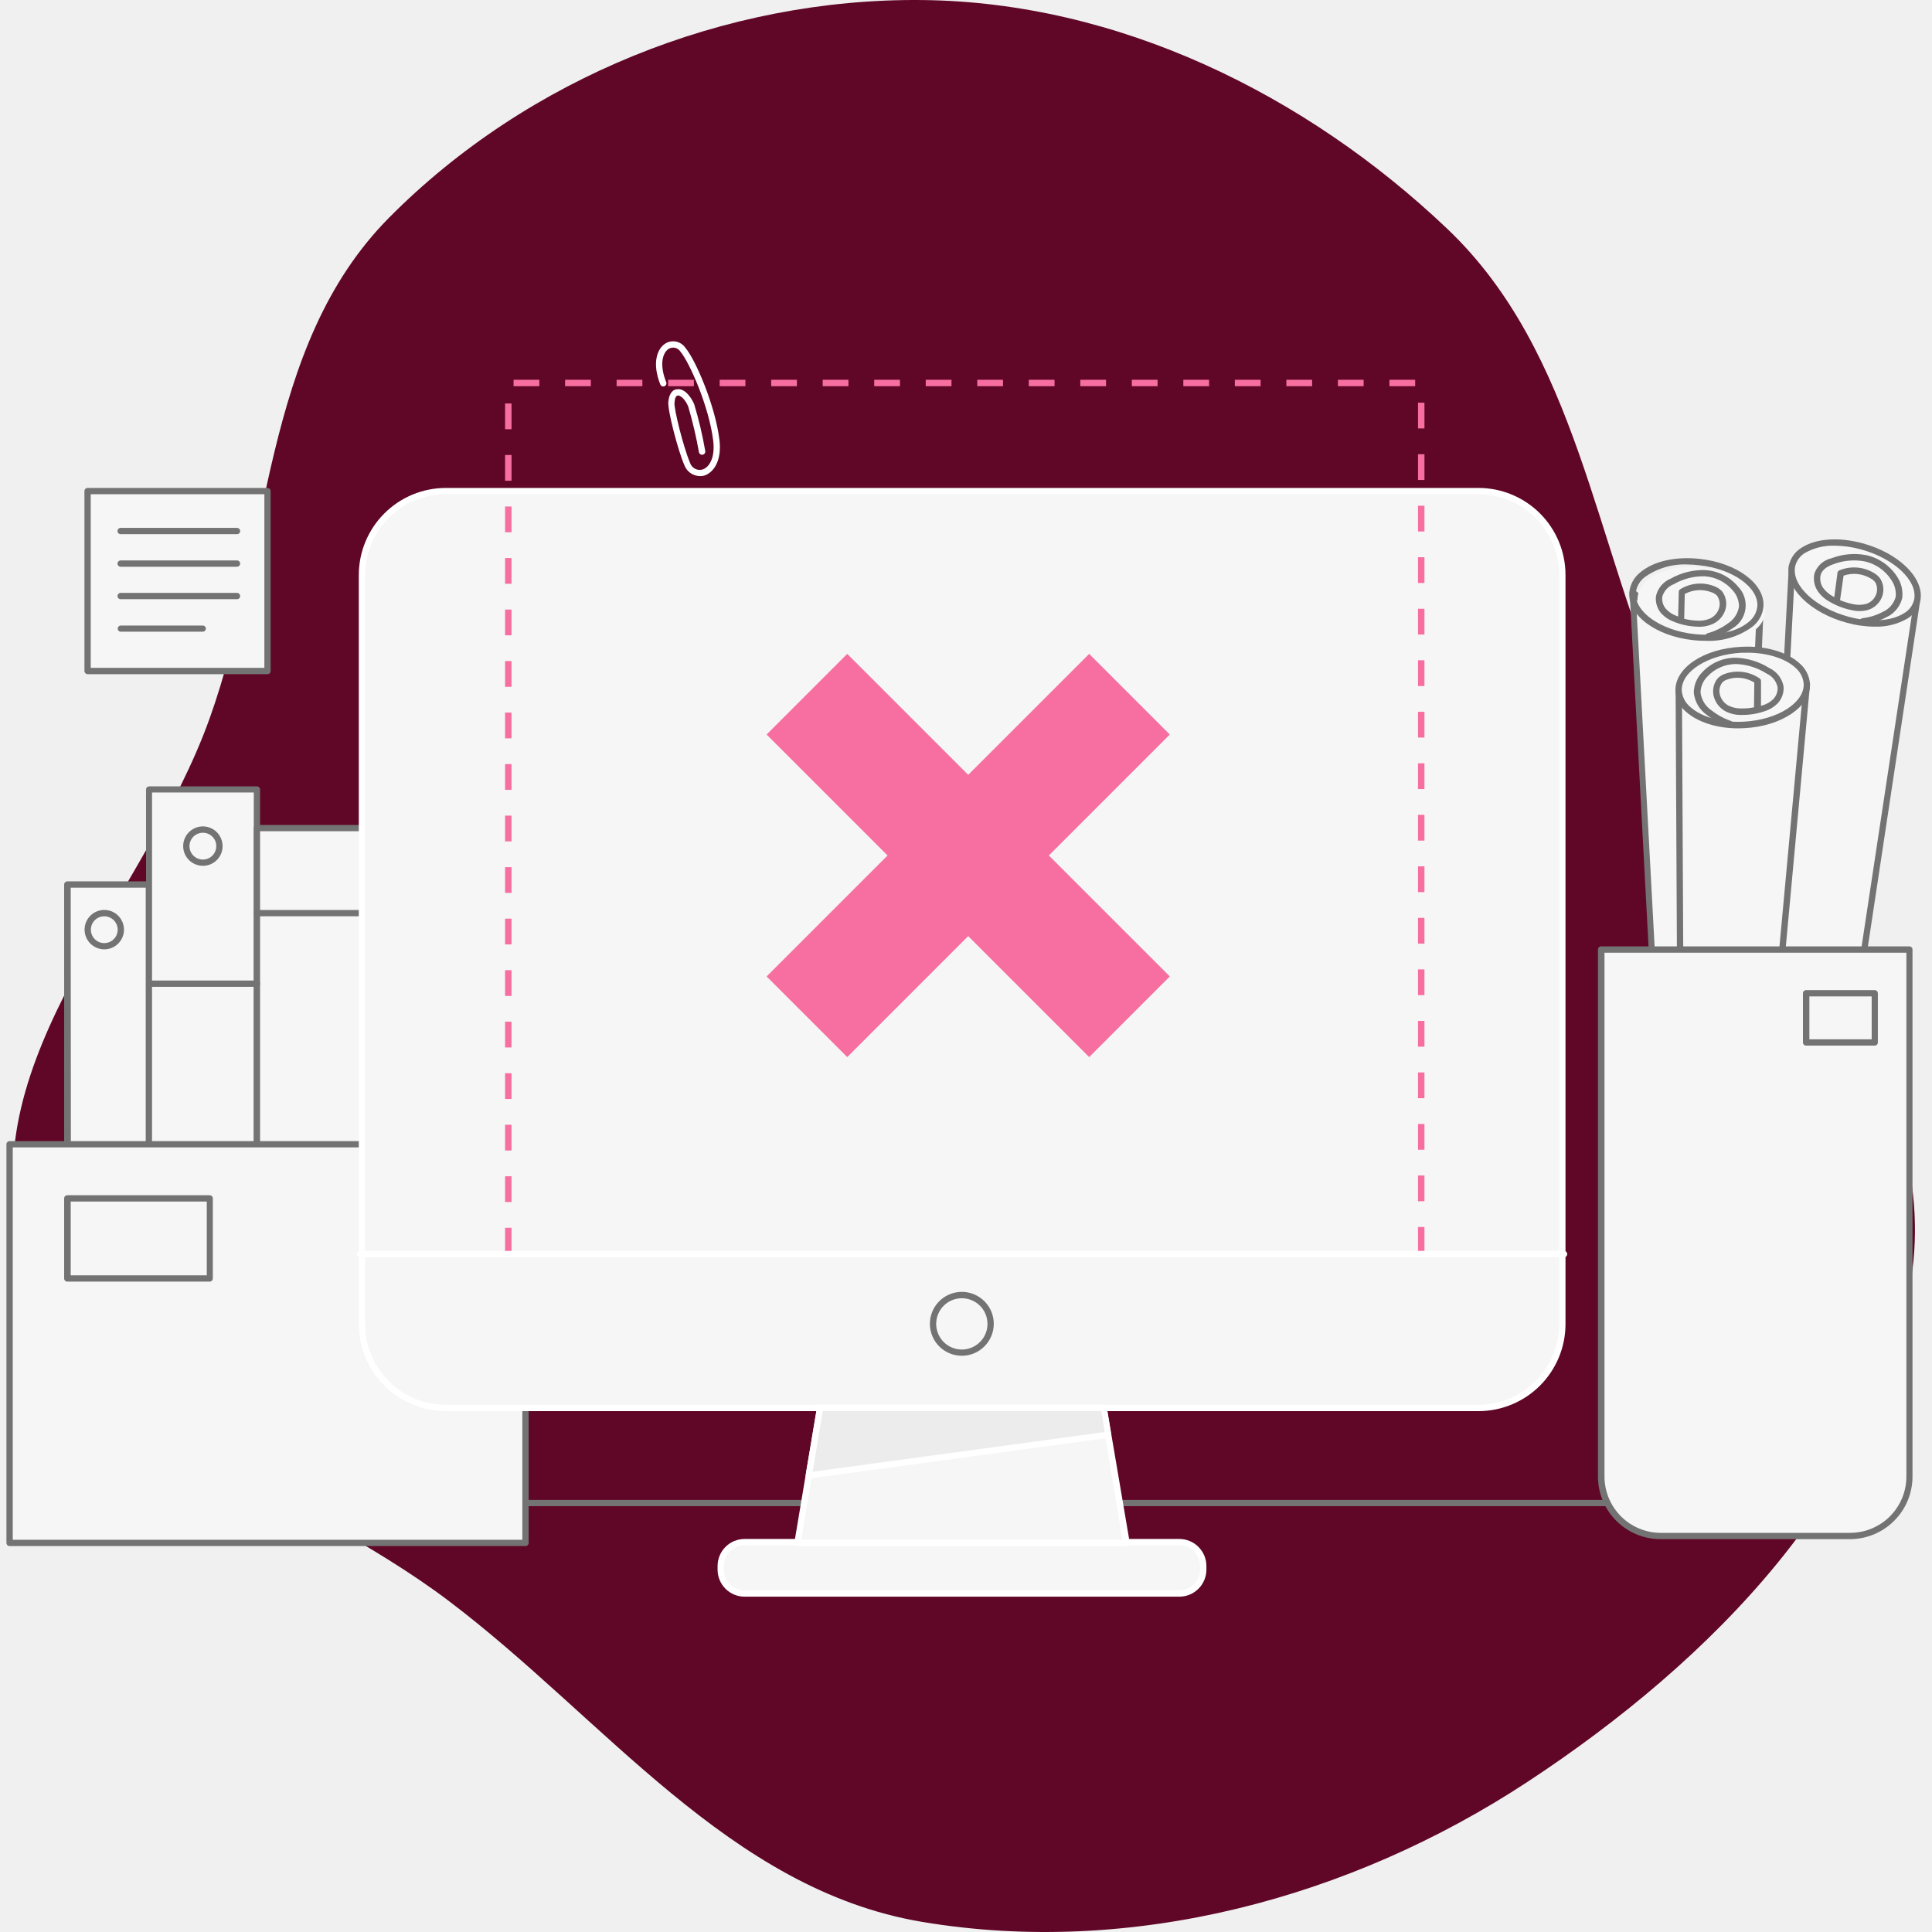
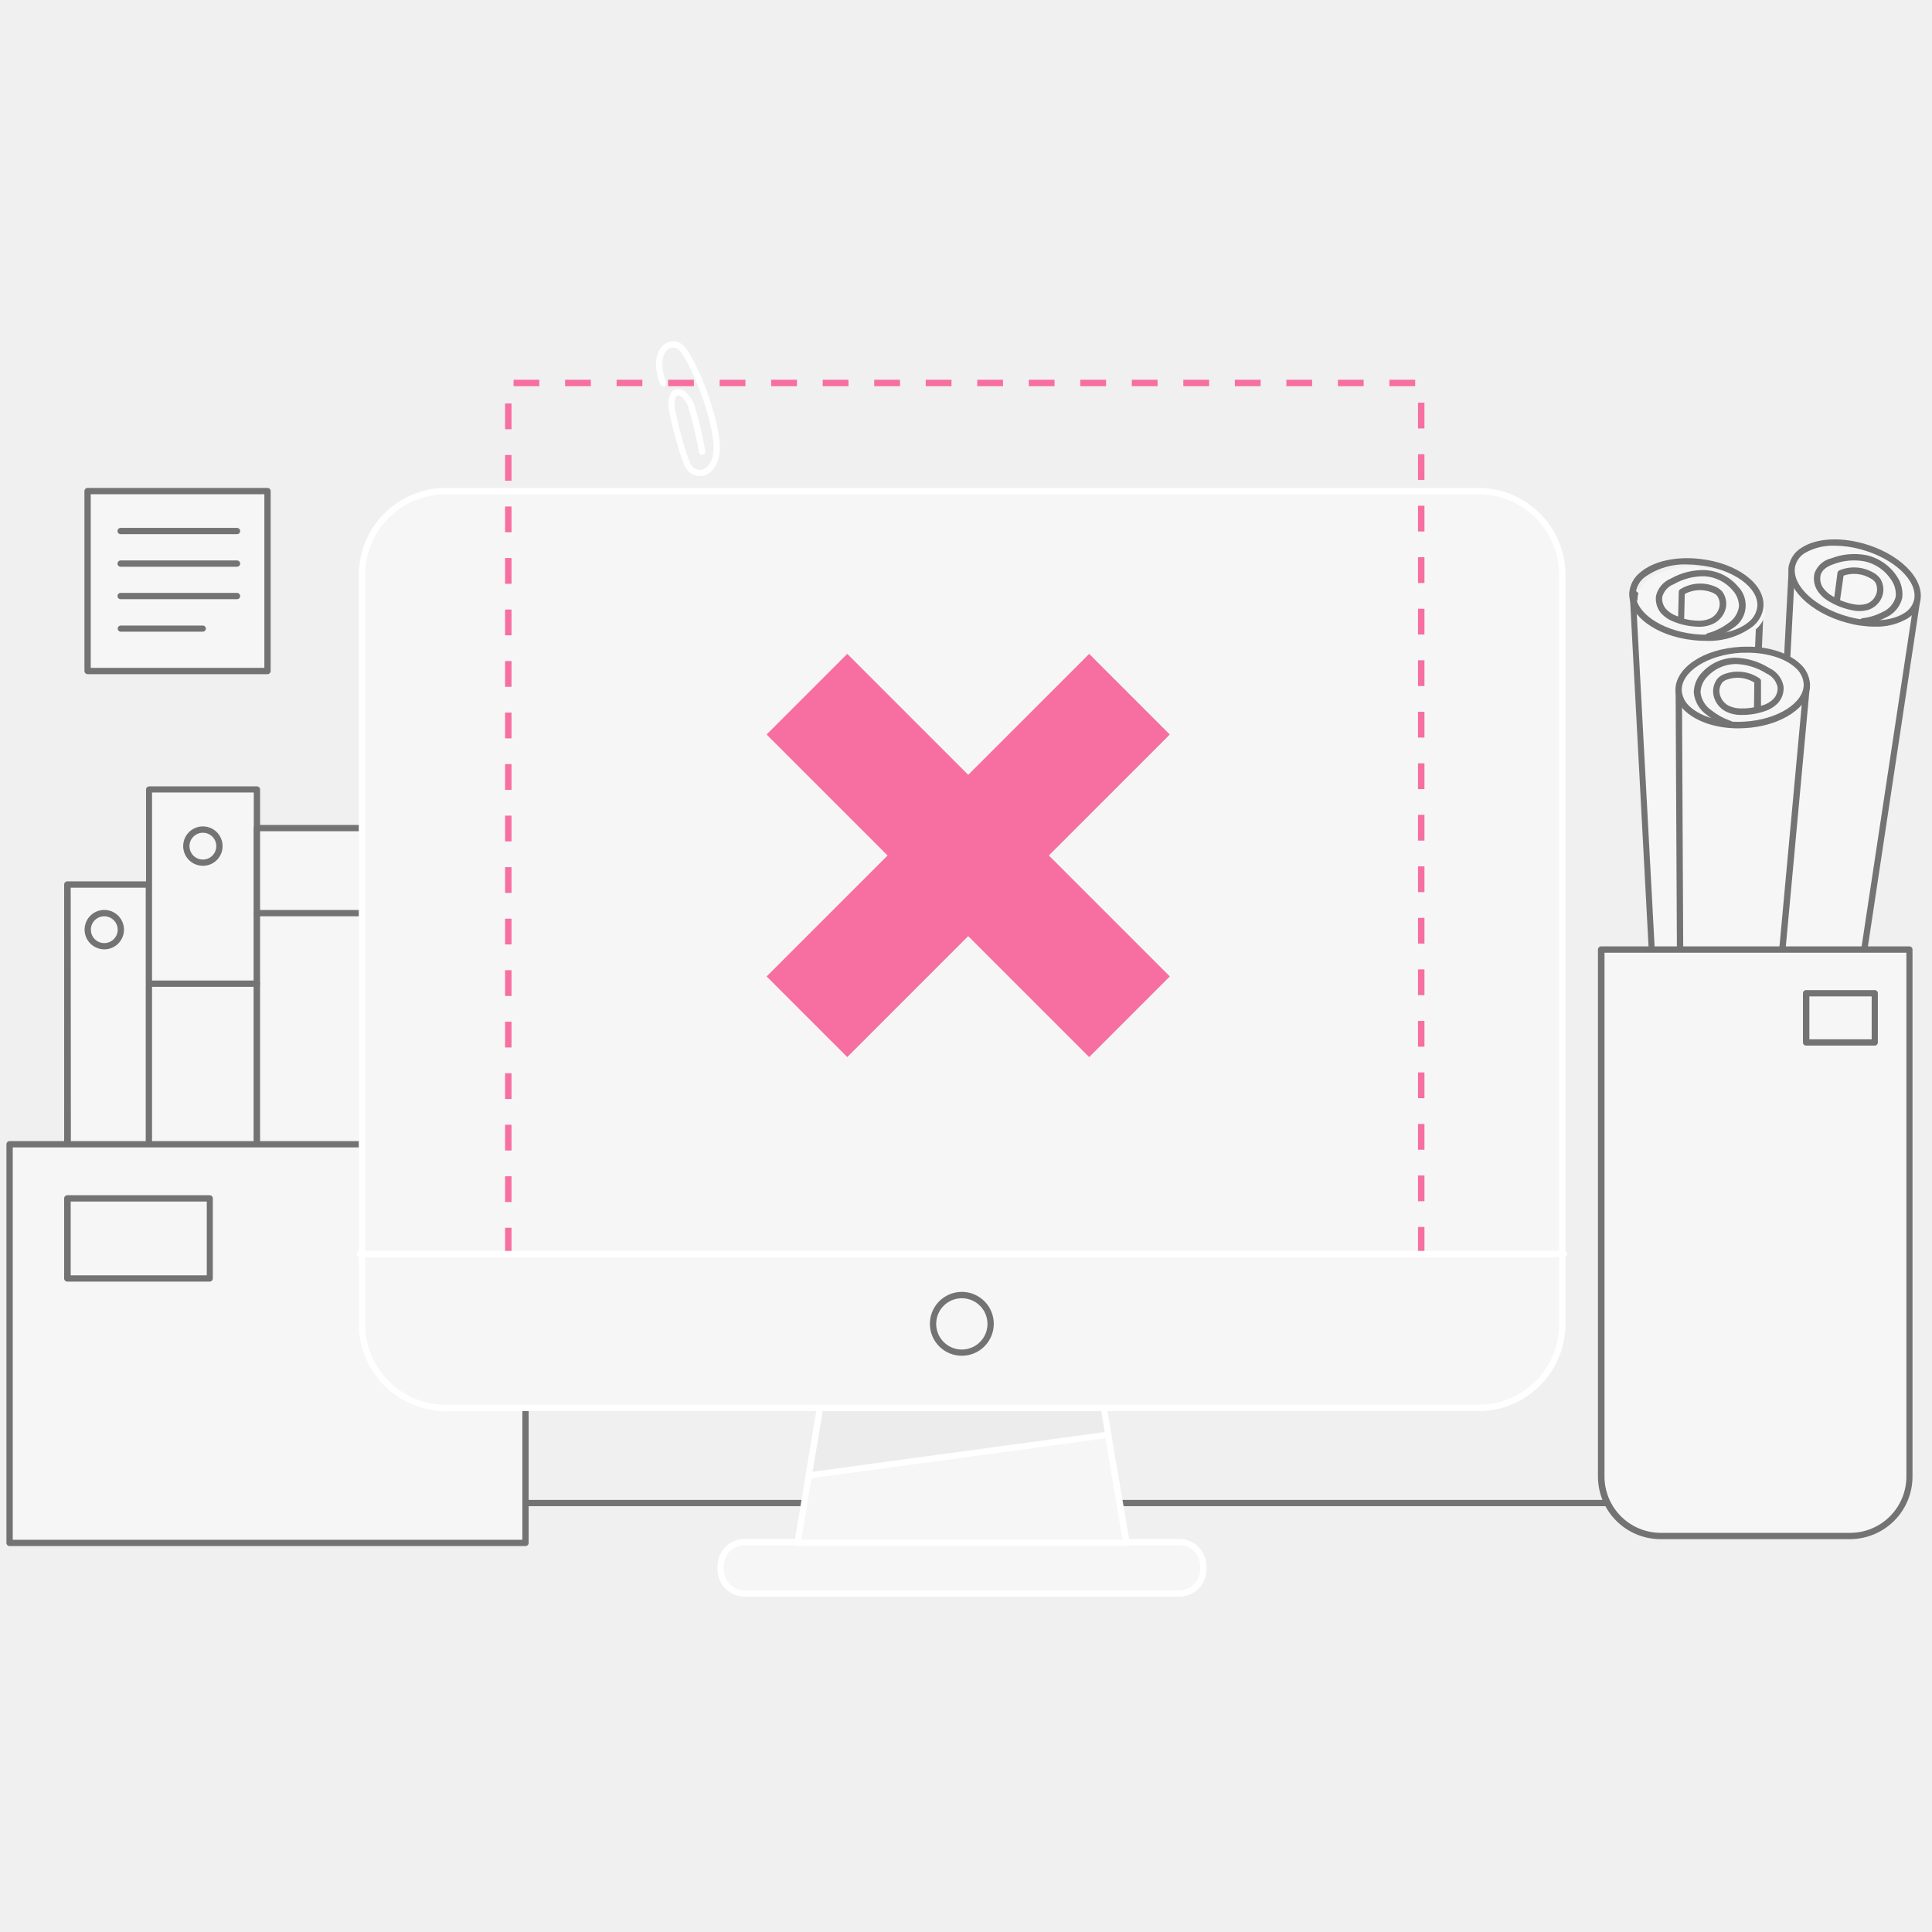
<svg xmlns="http://www.w3.org/2000/svg" width="300" height="300" viewBox="0 0 300 300" fill="none">
  <g id="Illustration">
    <g id="Frame 888">
      <g id="Frame 878">
-         <rect x="-15.5" y="-363.5" width="331" height="995" stroke="#ECECEC" />
        <g id="no-files-flatline">
-           <rect x="-15.5" y="-331.5" width="331" height="963" rx="4.5" stroke="#9747FF" stroke-dasharray="10 5" />
          <g id="Theme=Dark">
            <g id="#111_report_analysis_flatline">
-               <path id="Vector" fill-rule="evenodd" clip-rule="evenodd" d="M143.178 0.006C173.565 0.32 202.681 14.585 224.696 35.493C245.012 54.788 247.522 84.374 258.934 109.942C272.209 139.682 301.146 165.064 296.94 197.35C292.56 230.972 265.583 258.023 237.214 276.671C209.668 294.779 175.705 303.886 143.178 298.427C113.211 293.397 93.849 266.845 69.617 248.542C46.013 230.713 11.092 221.348 3.368 192.825C-4.339 164.364 22.577 139.357 32.535 111.6C42.072 85.017 40.524 53.863 60.423 33.793C81.913 12.118 112.629 -0.31 143.178 0.006Z" fill="#600627" />
              <path id="Vector_2" d="M270.365 163.165L273.299 94.559C273.299 94.559 261.14 99.147 253.49 92.016L257.628 169.191L270.365 163.165Z" fill="#F6F6F6" />
              <path id="Vector_3" d="M257.657 169.66C257.57 169.663 257.485 169.639 257.412 169.592C257.341 169.553 257.282 169.497 257.239 169.428C257.196 169.36 257.171 169.281 257.168 169.201L253.059 92.025C253.054 91.928 253.078 91.831 253.129 91.747C253.179 91.663 253.254 91.597 253.343 91.556C253.431 91.514 253.529 91.5 253.626 91.516C253.722 91.532 253.811 91.576 253.881 91.644C261.218 98.492 273.065 94.119 273.182 94.08C273.257 94.05 273.339 94.04 273.419 94.05C273.5 94.06 273.576 94.091 273.642 94.139C273.707 94.187 273.76 94.251 273.796 94.324C273.831 94.397 273.849 94.478 273.847 94.559L270.912 163.165C270.908 163.254 270.879 163.341 270.829 163.415C270.779 163.489 270.71 163.548 270.629 163.585L257.911 169.612C257.834 169.655 257.745 169.672 257.657 169.66ZM254.037 93.121L258.078 168.447L269.817 162.862L272.751 95.264C270.188 96.066 260.885 98.482 254.037 93.121Z" fill="#737373" />
              <path id="Vector_4" d="M274.077 95.236C274.496 92.042 270.409 88.872 264.948 88.155C259.487 87.438 254.72 89.445 254.3 92.639C253.881 95.832 257.968 99.002 263.429 99.719C268.89 100.436 273.657 98.429 274.077 95.236Z" fill="#F6F6F6" />
              <path id="Vector_5" d="M264.876 99.509C264.223 99.513 263.569 99.477 262.92 99.402C257.05 98.766 252.736 95.489 253 91.967C253.062 91.353 253.249 90.758 253.55 90.22C253.852 89.681 254.261 89.21 254.751 88.836C256.796 87.134 260.21 86.371 263.908 86.782C269.778 87.418 274.092 90.695 273.828 94.217C273.766 94.831 273.579 95.425 273.277 95.964C272.976 96.503 272.567 96.973 272.076 97.347C269.989 98.859 267.452 99.621 264.876 99.509ZM262.059 87.653C259.685 87.543 257.343 88.232 255.407 89.609C255.018 89.899 254.693 90.265 254.452 90.686C254.211 91.107 254.06 91.573 254.008 92.055C253.783 94.99 257.843 97.876 263.057 98.453C266.442 98.824 269.67 98.12 271.48 96.623C271.867 96.33 272.191 95.962 272.432 95.54C272.672 95.117 272.824 94.651 272.879 94.168C273.104 91.233 269.044 88.298 263.83 87.77C263.242 87.697 262.651 87.658 262.059 87.653Z" fill="#737373" />
              <path id="Vector_6" d="M265.375 99.284C265.246 99.302 265.114 99.268 265.009 99.189C264.905 99.11 264.836 98.993 264.818 98.863C264.799 98.734 264.834 98.602 264.912 98.497C264.991 98.393 265.109 98.324 265.238 98.306C266.325 98 267.349 97.503 268.261 96.838C268.731 96.549 269.133 96.162 269.439 95.702C269.744 95.243 269.947 94.723 270.032 94.177C270.029 93.25 269.68 92.357 269.054 91.673C268.51 91.03 267.841 90.504 267.087 90.127C266.334 89.75 265.512 89.531 264.671 89.482C263.001 89.455 261.354 89.881 259.907 90.714C259.476 90.877 259.089 91.139 258.778 91.479C258.467 91.819 258.24 92.227 258.117 92.671C258.076 93.011 258.108 93.355 258.209 93.682C258.31 94.009 258.478 94.311 258.703 94.569C259.158 95.053 259.721 95.422 260.347 95.645L260.582 95.733L260.68 91.888C260.681 91.807 260.703 91.727 260.744 91.657C260.785 91.586 260.844 91.528 260.914 91.487C261.703 91.006 262.592 90.714 263.512 90.636C264.433 90.558 265.359 90.695 266.217 91.037C266.671 91.204 267.08 91.475 267.41 91.83C267.731 92.258 267.94 92.76 268.017 93.29C268.094 93.82 268.037 94.36 267.85 94.862C267.68 95.319 267.419 95.737 267.083 96.09C266.747 96.443 266.342 96.725 265.894 96.916C265.12 97.246 264.276 97.38 263.438 97.308C262.24 97.257 261.059 97.002 259.946 96.555C259.186 96.282 258.502 95.832 257.95 95.244C257.637 94.877 257.404 94.45 257.264 93.988C257.124 93.527 257.081 93.042 257.138 92.563C257.273 91.958 257.553 91.394 257.953 90.92C258.353 90.447 258.863 90.077 259.437 89.844C261.069 88.919 262.924 88.462 264.798 88.523C265.772 88.579 266.723 88.834 267.595 89.271C268.466 89.709 269.239 90.32 269.865 91.067C270.32 91.525 270.661 92.084 270.862 92.698C271.064 93.312 271.119 93.964 271.024 94.603C270.929 95.242 270.686 95.85 270.315 96.379C269.945 96.908 269.456 97.343 268.887 97.65C267.884 98.383 266.757 98.93 265.561 99.264L265.375 99.284ZM261.521 96.085C262.161 96.252 262.817 96.347 263.477 96.369C264.164 96.431 264.855 96.327 265.493 96.065C265.814 95.922 266.103 95.716 266.344 95.459C266.584 95.202 266.77 94.899 266.892 94.569C267.019 94.229 267.062 93.864 267.016 93.504C266.97 93.144 266.837 92.801 266.627 92.505C266.404 92.267 266.125 92.088 265.815 91.986C265.139 91.718 264.412 91.6 263.685 91.642C262.958 91.685 262.25 91.885 261.609 92.231L261.521 96.085Z" fill="#737373" />
              <path id="Vector_7" d="M287.416 161.071L297.638 93.493C297.638 93.493 285.097 96.164 278.259 87.917L274.18 165.121L287.416 161.071Z" fill="#F6F6F6" />
              <path id="Vector_8" d="M274.18 165.581C274.07 165.579 273.963 165.542 273.877 165.473C273.814 165.426 273.764 165.363 273.731 165.292C273.699 165.22 273.685 165.141 273.691 165.062L277.77 87.887C277.776 87.789 277.811 87.695 277.87 87.617C277.929 87.539 278.01 87.48 278.103 87.447C278.198 87.418 278.3 87.417 278.395 87.445C278.491 87.472 278.576 87.528 278.641 87.604C285.205 95.528 297.414 93.043 297.531 93.013C297.608 92.995 297.689 92.996 297.766 93.016C297.843 93.037 297.913 93.076 297.971 93.131C298.028 93.186 298.071 93.254 298.096 93.328C298.122 93.403 298.129 93.483 298.118 93.561L287.905 161.149C287.89 161.24 287.851 161.325 287.79 161.394C287.729 161.463 287.651 161.514 287.562 161.541L274.317 165.561L274.18 165.581ZM278.69 89.12L274.698 164.446L286.985 160.719L297.081 94.09C294.41 94.481 284.784 95.4 278.69 89.12Z" fill="#737373" />
              <path id="Vector_9" d="M297.624 93.546C298.575 90.498 295.034 86.682 289.717 85.024C284.399 83.366 279.318 84.492 278.367 87.541C277.416 90.589 280.957 94.404 286.274 96.063C291.592 97.721 296.673 96.594 297.624 93.546Z" fill="#F6F6F6" />
              <path id="Vector_10" d="M291.094 97.308C289.646 97.298 288.205 97.097 286.809 96.711C281.106 95.185 277.144 91.272 277.78 87.829C277.9 87.239 278.144 86.682 278.497 86.194C278.849 85.707 279.302 85.3 279.824 85.001C282.025 83.612 285.518 83.368 289.167 84.346C294.87 85.882 298.832 89.785 298.196 93.238C298.072 93.826 297.825 94.382 297.473 94.868C297.121 95.355 296.671 95.763 296.152 96.066C294.613 96.939 292.862 97.37 291.094 97.308ZM284.892 84.737C283.305 84.678 281.732 85.054 280.343 85.823C279.936 86.052 279.582 86.365 279.306 86.741C279.029 87.117 278.836 87.548 278.739 88.005C278.2 90.939 281.937 94.393 287.064 95.772C290.399 96.672 293.686 96.467 295.633 95.234C296.039 95.006 296.392 94.695 296.669 94.32C296.945 93.946 297.139 93.517 297.237 93.062C297.776 90.127 294.039 86.665 288.912 85.295C287.602 84.935 286.251 84.747 284.892 84.737Z" fill="#737373" />
              <path id="Vector_11" d="M289.255 96.975C289.135 96.974 289.02 96.93 288.93 96.851C288.84 96.772 288.782 96.663 288.766 96.545C288.752 96.415 288.789 96.286 288.869 96.183C288.95 96.081 289.067 96.014 289.196 95.997C290.294 95.869 291.359 95.537 292.336 95.019C292.828 94.807 293.266 94.487 293.617 94.082C293.967 93.677 294.222 93.198 294.361 92.681C294.457 91.742 294.21 90.801 293.667 90.03C292.724 88.572 291.244 87.545 289.548 87.173C287.907 86.868 286.214 87.023 284.657 87.623C283.532 88.014 282.886 88.601 282.7 89.316C282.629 89.65 282.627 89.996 282.692 90.332C282.758 90.669 282.89 90.988 283.082 91.272C283.487 91.822 284.008 92.276 284.608 92.602L284.823 92.72L285.322 88.954C285.332 88.868 285.365 88.787 285.416 88.719C285.468 88.65 285.537 88.596 285.616 88.562C286.468 88.21 287.39 88.061 288.31 88.125C289.23 88.19 290.123 88.466 290.918 88.934C291.353 89.168 291.726 89.504 292.004 89.912C292.276 90.373 292.429 90.894 292.448 91.43C292.467 91.964 292.351 92.496 292.111 92.974C291.897 93.4 291.597 93.776 291.23 94.079C290.863 94.382 290.437 94.605 289.979 94.735C289.163 94.938 288.31 94.938 287.494 94.735C286.305 94.496 285.164 94.06 284.119 93.444C283.383 93.051 282.75 92.492 282.27 91.81C281.997 91.407 281.811 90.953 281.721 90.475C281.632 89.997 281.642 89.506 281.751 89.032C281.953 88.453 282.299 87.934 282.755 87.525C283.212 87.117 283.766 86.83 284.363 86.694C286.095 86.026 287.979 85.857 289.803 86.205C291.753 86.637 293.457 87.817 294.547 89.492C295.221 90.469 295.517 91.658 295.379 92.837C295.221 93.507 294.909 94.131 294.467 94.659C294.025 95.188 293.467 95.606 292.835 95.88C291.753 96.452 290.577 96.823 289.362 96.975H289.255ZM285.723 93.189C286.353 93.457 287.009 93.661 287.68 93.796C288.348 93.958 289.046 93.958 289.714 93.796C290.035 93.701 290.333 93.542 290.591 93.329C290.848 93.115 291.059 92.851 291.211 92.553C291.383 92.231 291.473 91.872 291.473 91.507C291.473 91.142 291.383 90.782 291.211 90.46C291.018 90.179 290.755 89.953 290.448 89.805C289.824 89.436 289.127 89.207 288.406 89.135C287.685 89.062 286.956 89.147 286.271 89.384L285.723 93.189Z" fill="#737373" />
              <path id="Vector_12" d="M261.022 176.322L260.68 107.628C260.68 107.628 272.644 112.882 280.568 106.19L273.485 183.052L261.022 176.322Z" fill="#F6F6F6" />
              <path id="Vector_13" d="M273.485 183.542C273.403 183.543 273.322 183.523 273.25 183.483L260.787 176.753C260.71 176.713 260.646 176.652 260.601 176.578C260.556 176.504 260.532 176.419 260.533 176.332L260.191 107.629C260.191 107.547 260.211 107.466 260.251 107.394C260.29 107.323 260.347 107.262 260.416 107.218C260.488 107.179 260.568 107.159 260.65 107.159C260.732 107.159 260.813 107.179 260.885 107.218C260.993 107.218 272.624 112.275 280.245 105.858C280.321 105.797 280.413 105.758 280.51 105.748C280.607 105.738 280.705 105.755 280.793 105.799C280.877 105.847 280.947 105.917 280.993 106.001C281.04 106.086 281.062 106.182 281.057 106.279L273.964 183.141C273.959 183.222 273.933 183.301 273.888 183.369C273.844 183.438 273.782 183.494 273.71 183.532C273.637 183.554 273.56 183.558 273.485 183.542ZM261.511 176.038L273.064 182.28L279.971 107.276C273.006 112.295 263.82 109.36 261.179 108.382L261.511 176.038Z" fill="#737373" />
              <path id="Vector_14" d="M270.986 112.561C276.48 112.215 280.77 109.32 280.566 106.095C280.363 102.871 275.744 100.538 270.249 100.885C264.755 101.231 260.465 104.126 260.669 107.351C260.872 110.575 265.491 112.908 270.986 112.561Z" fill="#F6F6F6" />
              <path id="Vector_15" d="M269.885 113.097C266.569 113.097 263.595 112.119 261.795 110.515C261.318 110.115 260.928 109.623 260.647 109.068C260.366 108.513 260.201 107.907 260.161 107.286C260.034 103.745 264.515 100.712 270.365 100.439C274.062 100.233 277.447 101.192 279.423 102.992C279.898 103.393 280.288 103.885 280.569 104.44C280.849 104.994 281.015 105.6 281.057 106.22C281.184 109.703 276.606 112.794 270.854 113.068C270.534 113.087 270.211 113.097 269.885 113.097ZM271.304 101.358H270.413C265.19 101.642 261.032 104.293 261.14 107.228C261.179 107.716 261.315 108.191 261.54 108.626C261.765 109.061 262.075 109.447 262.45 109.761C264.211 111.366 267.41 112.246 270.795 112.06C276.029 111.777 280.186 109.126 280.079 106.191C280.039 105.702 279.902 105.225 279.675 104.79C279.448 104.355 279.136 103.97 278.758 103.657C277.163 102.209 274.356 101.348 271.304 101.348V101.358Z" fill="#737373" />
              <path id="Vector_16" d="M268.467 112.813C268.415 112.822 268.362 112.822 268.31 112.813C267.129 112.41 266.026 111.804 265.053 111.023C264.476 110.625 263.993 110.105 263.64 109.5C263.287 108.894 263.071 108.219 263.008 107.521C263.024 106.347 263.494 105.225 264.319 104.39C264.978 103.678 265.777 103.11 266.665 102.721C267.554 102.332 268.514 102.131 269.484 102.13C271.354 102.187 273.175 102.744 274.757 103.745C275.321 104.008 275.813 104.401 276.195 104.893C276.576 105.385 276.834 105.96 276.948 106.572C276.992 107.054 276.932 107.539 276.773 107.996C276.615 108.453 276.361 108.871 276.029 109.223C275.449 109.798 274.737 110.221 273.955 110.455C272.825 110.843 271.637 111.032 270.443 111.013C269.597 111.04 268.757 110.858 267.997 110.485C267.128 110.036 266.471 109.263 266.168 108.333C265.999 107.826 265.962 107.284 266.06 106.759C266.157 106.234 266.386 105.742 266.725 105.329C267.069 104.987 267.493 104.734 267.958 104.596C268.835 104.306 269.767 104.222 270.681 104.351C271.596 104.48 272.468 104.818 273.231 105.339C273.298 105.384 273.353 105.446 273.39 105.517C273.428 105.589 273.447 105.669 273.446 105.75V109.604L273.691 109.526C274.321 109.345 274.897 109.009 275.363 108.548C275.599 108.302 275.779 108.01 275.892 107.689C276.005 107.369 276.048 107.028 276.019 106.689C275.919 106.228 275.712 105.798 275.415 105.432C275.117 105.067 274.738 104.777 274.307 104.586C272.887 103.675 271.248 103.165 269.562 103.109C268.726 103.11 267.898 103.285 267.132 103.621C266.366 103.958 265.678 104.45 265.111 105.065C264.463 105.718 264.085 106.591 264.055 107.511C264.12 108.065 264.303 108.599 264.592 109.076C264.88 109.553 265.267 109.964 265.728 110.279C266.607 110.985 267.599 111.537 268.662 111.913C268.792 111.934 268.908 112.005 268.985 112.112C269.062 112.218 269.094 112.351 269.073 112.48C269.052 112.61 268.981 112.726 268.875 112.803C268.768 112.88 268.636 112.912 268.506 112.891L268.467 112.813ZM269.826 105.241C269.297 105.239 268.772 105.325 268.271 105.496C267.956 105.578 267.669 105.743 267.44 105.975C267.219 106.26 267.073 106.595 267.015 106.95C266.957 107.305 266.989 107.67 267.107 108.01C267.215 108.349 267.389 108.664 267.619 108.936C267.849 109.207 268.131 109.431 268.447 109.595C269.059 109.881 269.728 110.022 270.404 110.005C271.06 110.02 271.717 109.961 272.36 109.829L272.409 105.985C271.632 105.506 270.739 105.249 269.826 105.241Z" fill="#737373" />
              <path id="Vector_17" d="M282.162 233.883H2.272C2.142 233.883 2.017 233.832 1.926 233.74C1.834 233.648 1.782 233.524 1.782 233.394C1.782 233.264 1.834 233.14 1.926 233.048C2.017 232.956 2.142 232.905 2.272 232.905H282.162C282.292 232.905 282.416 232.956 282.508 233.048C282.6 233.14 282.651 233.264 282.651 233.394C282.651 233.524 282.6 233.648 282.508 233.74C282.416 233.832 282.292 233.883 282.162 233.883Z" fill="#737373" />
              <path id="Vector_18" d="M248.618 147.444H296.484V229.295C296.479 231.731 295.51 234.065 293.789 235.788C292.067 237.511 289.734 238.483 287.298 238.491H257.843C255.399 238.491 253.055 237.52 251.327 235.792C249.598 234.063 248.628 231.72 248.628 229.275V147.444H248.618Z" fill="#F6F6F6" />
              <path id="Vector_19" d="M287.298 238.999H257.843C255.267 238.997 252.798 237.972 250.977 236.151C249.155 234.33 248.131 231.861 248.129 229.285V147.444C248.129 147.314 248.18 147.19 248.272 147.098C248.364 147.006 248.488 146.955 248.618 146.955H296.484C296.614 146.955 296.738 147.006 296.83 147.098C296.922 147.19 296.973 147.314 296.973 147.444V229.285C296.971 231.854 295.952 234.317 294.139 236.137C292.326 237.958 289.867 238.986 287.298 238.999ZM249.146 147.933V229.285C249.149 231.601 250.07 233.822 251.708 235.459C253.345 237.097 255.566 238.018 257.882 238.021H287.298C289.613 238.016 291.831 237.093 293.466 235.456C295.102 233.819 296.022 231.6 296.024 229.285V147.933H249.146Z" fill="#737373" />
              <path id="Vector_20" d="M23.119 137.348H10.489V212.009H23.119V137.348Z" fill="#F6F6F6" />
              <path id="Vector_21" d="M23.167 212.498H10.45C10.32 212.498 10.196 212.447 10.104 212.355C10.012 212.263 9.961 212.139 9.961 212.009V137.348C9.961 137.218 10.012 137.094 10.104 137.002C10.196 136.91 10.32 136.859 10.45 136.859H23.167C23.297 136.859 23.421 136.91 23.513 137.002C23.605 137.094 23.656 137.218 23.656 137.348V212.009C23.656 212.139 23.605 212.263 23.513 212.355C23.421 212.447 23.297 212.498 23.167 212.498ZM11.027 211.52H22.629V137.837H10.978L11.027 211.52Z" fill="#737373" />
              <path id="Vector_22" d="M39.896 122.596H23.119V197.257H39.896V122.596Z" fill="#F6F6F6" />
              <path id="Vector_23" d="M39.896 197.756H23.167C23.038 197.756 22.913 197.704 22.822 197.613C22.73 197.521 22.678 197.397 22.678 197.267V122.596C22.678 122.466 22.73 122.342 22.822 122.25C22.913 122.158 23.038 122.107 23.167 122.107H39.896C40.025 122.107 40.15 122.158 40.242 122.25C40.333 122.342 40.385 122.466 40.385 122.596V197.267C40.385 197.397 40.333 197.521 40.242 197.613C40.15 197.704 40.025 197.756 39.896 197.756ZM23.608 196.778H39.407V123.056H23.608V196.778Z" fill="#737373" />
              <path id="Vector_24" d="M68.872 128.583H39.896V203.244H68.872V128.583Z" fill="#F6F6F6" />
              <path id="Vector_25" d="M68.872 203.733H39.896C39.766 203.733 39.642 203.681 39.55 203.59C39.458 203.498 39.407 203.374 39.407 203.244V128.583C39.407 128.453 39.458 128.329 39.55 128.237C39.642 128.145 39.766 128.094 39.896 128.094H68.872C69.001 128.094 69.126 128.145 69.218 128.237C69.309 128.329 69.361 128.453 69.361 128.583V203.273C69.353 203.398 69.299 203.515 69.208 203.6C69.117 203.686 68.997 203.733 68.872 203.733ZM40.385 202.755H68.383V129.072H40.385V202.755Z" fill="#737373" />
              <path id="Vector_26" d="M81.599 177.682H1.489V239.587H81.599V177.682Z" fill="#F6F6F6" />
              <path id="Vector_27" d="M81.599 240.076H1.489C1.359 240.076 1.235 240.024 1.143 239.932C1.052 239.841 1 239.716 1 239.586V177.682C1 177.552 1.052 177.428 1.143 177.336C1.235 177.244 1.359 177.193 1.489 177.193H81.599C81.728 177.195 81.851 177.248 81.942 177.339C82.033 177.43 82.086 177.553 82.088 177.682V239.586C82.086 239.715 82.033 239.838 81.942 239.93C81.851 240.021 81.728 240.073 81.599 240.076ZM1.978 239.097H81.11V178.171H1.978V239.097Z" fill="#737373" />
              <path id="Vector_28" d="M32.598 199.008H10.45C10.32 199.008 10.196 198.957 10.104 198.865C10.012 198.773 9.961 198.649 9.961 198.519V186.085C9.961 185.956 10.012 185.831 10.104 185.739C10.196 185.648 10.32 185.596 10.45 185.596H32.559C32.688 185.596 32.813 185.648 32.904 185.739C32.996 185.831 33.048 185.956 33.048 186.085V198.519C33.048 198.642 33.002 198.761 32.919 198.852C32.835 198.942 32.721 198.998 32.598 199.008ZM10.978 198.03H32.108V186.574H10.978V198.03Z" fill="#737373" />
              <path id="Vector_29" d="M16.173 147.414C15.568 147.411 14.977 147.227 14.476 146.888C13.975 146.549 13.585 146.069 13.357 145.508C13.128 144.948 13.071 144.332 13.192 143.74C13.313 143.147 13.607 142.603 14.037 142.177C14.467 141.751 15.014 141.462 15.608 141.347C16.202 141.231 16.817 141.294 17.375 141.528C17.933 141.762 18.41 142.156 18.744 142.66C19.079 143.165 19.256 143.757 19.254 144.362C19.253 144.765 19.172 145.164 19.016 145.535C18.861 145.907 18.633 146.244 18.347 146.528C18.061 146.812 17.721 147.036 17.348 147.188C16.975 147.34 16.576 147.417 16.173 147.414ZM16.173 142.279C15.761 142.282 15.36 142.408 15.02 142.639C14.68 142.87 14.416 143.197 14.261 143.578C14.107 143.959 14.068 144.378 14.151 144.781C14.233 145.183 14.434 145.553 14.726 145.842C15.018 146.132 15.389 146.328 15.793 146.407C16.197 146.486 16.614 146.444 16.994 146.285C17.374 146.127 17.698 145.86 17.926 145.518C18.154 145.176 18.276 144.773 18.276 144.362C18.275 144.087 18.219 143.815 18.113 143.562C18.006 143.308 17.851 143.078 17.656 142.885C17.46 142.691 17.229 142.538 16.974 142.434C16.72 142.33 16.448 142.277 16.173 142.279Z" fill="#737373" />
              <path id="Vector_30" d="M31.502 134.443C30.896 134.443 30.304 134.263 29.8 133.926C29.296 133.589 28.904 133.11 28.672 132.55C28.441 131.99 28.381 131.374 28.5 130.78C28.619 130.186 28.911 129.64 29.341 129.212C29.77 128.784 30.316 128.494 30.911 128.376C31.506 128.259 32.121 128.321 32.681 128.555C33.24 128.788 33.718 129.182 34.053 129.687C34.388 130.192 34.566 130.785 34.564 131.391C34.564 131.792 34.485 132.19 34.331 132.561C34.177 132.932 33.951 133.269 33.667 133.552C33.382 133.836 33.045 134.06 32.673 134.213C32.302 134.366 31.904 134.444 31.502 134.443ZM31.502 129.307C31.09 129.307 30.687 129.429 30.345 129.658C30.002 129.887 29.735 130.212 29.577 130.593C29.419 130.974 29.378 131.393 29.459 131.797C29.539 132.201 29.737 132.573 30.029 132.864C30.32 133.155 30.692 133.354 31.096 133.434C31.5 133.515 31.919 133.473 32.3 133.316C32.68 133.158 33.006 132.891 33.235 132.548C33.464 132.206 33.586 131.803 33.586 131.391C33.587 131.117 33.534 130.845 33.43 130.592C33.326 130.338 33.172 130.108 32.978 129.914C32.785 129.721 32.555 129.567 32.301 129.463C32.048 129.359 31.776 129.306 31.502 129.307Z" fill="#737373" />
              <path id="Vector_31" d="M61.799 142.279H39.896C39.766 142.279 39.642 142.227 39.55 142.135C39.458 142.044 39.407 141.919 39.407 141.789C39.407 141.66 39.458 141.535 39.55 141.444C39.642 141.352 39.766 141.3 39.896 141.3H61.799C61.929 141.3 62.053 141.352 62.145 141.444C62.236 141.535 62.288 141.66 62.288 141.789C62.288 141.919 62.236 142.044 62.145 142.135C62.053 142.227 61.929 142.279 61.799 142.279Z" fill="#737373" />
              <path id="Vector_32" d="M39.896 153.236H23.167C23.038 153.236 22.913 153.184 22.822 153.092C22.73 153.001 22.678 152.876 22.678 152.746C22.678 152.617 22.73 152.492 22.822 152.401C22.913 152.309 23.038 152.257 23.167 152.257H39.896C40.025 152.257 40.15 152.309 40.242 152.401C40.333 152.492 40.385 152.617 40.385 152.746C40.385 152.876 40.333 153.001 40.242 153.092C40.15 153.184 40.025 153.236 39.896 153.236Z" fill="#737373" />
              <path id="Vector_33" d="M229.532 76.256H69.224C62.033 76.256 56.203 82.085 56.203 89.276V205.611C56.203 212.803 62.033 218.632 69.224 218.632H229.532C236.723 218.632 242.553 212.803 242.553 205.611V89.276C242.553 82.085 236.723 76.256 229.532 76.256Z" fill="#F6F6F6" />
              <path id="Vector_34" d="M229.581 219.121H69.224C65.643 219.116 62.209 217.691 59.677 215.158C57.144 212.626 55.719 209.193 55.714 205.611V89.276C55.719 85.695 57.144 82.262 59.677 79.729C62.209 77.197 65.643 75.772 69.224 75.767H229.581C233.163 75.769 236.598 77.193 239.131 79.726C241.664 82.259 243.088 85.694 243.091 89.276V205.611C243.085 209.193 241.66 212.626 239.128 215.158C236.596 217.691 233.162 219.116 229.581 219.121ZM69.224 76.745C65.901 76.748 62.715 78.069 60.366 80.418C58.016 82.768 56.695 85.954 56.693 89.276V205.611C56.698 208.933 58.02 212.118 60.369 214.467C62.718 216.816 65.902 218.138 69.224 218.143H229.581C232.904 218.14 236.09 216.819 238.439 214.47C240.789 212.12 242.11 208.934 242.112 205.611V89.276C242.11 85.954 240.789 82.768 238.439 80.418C236.09 78.069 232.904 76.748 229.581 76.745H69.224Z" fill="white" />
              <path id="Vector_35" d="M220.688 194.528V59.469H78.928V194.528" stroke="#F66FA0" stroke-dasharray="4 4" />
              <path id="Vector_36" d="M181.646 114.056L169.124 101.534L150.341 120.317L131.559 101.534L119.037 114.056L137.82 132.839L119.037 151.621L131.559 164.143L150.341 145.36L169.124 164.143L181.646 151.621L162.863 132.839L181.646 114.056Z" fill="#F66FA0" />
              <path id="Vector_37" d="M242.866 195.222H55.89C55.761 195.222 55.636 195.171 55.544 195.079C55.453 194.987 55.401 194.863 55.401 194.733C55.404 194.604 55.456 194.481 55.547 194.39C55.639 194.299 55.761 194.247 55.89 194.244H242.866C242.995 194.244 243.12 194.296 243.212 194.387C243.303 194.479 243.355 194.604 243.355 194.733C243.355 194.863 243.303 194.987 243.212 195.079C243.12 195.171 242.995 195.222 242.866 195.222Z" fill="white" />
              <path id="Vector_38" d="M149.383 210.043C151.852 210.043 153.854 208.041 153.854 205.572C153.854 203.103 151.852 201.102 149.383 201.102C146.914 201.102 144.912 203.103 144.912 205.572C144.912 208.041 146.914 210.043 149.383 210.043Z" fill="#F6F6F6" />
              <path id="Vector_39" d="M149.363 210.522C148.382 210.524 147.421 210.235 146.604 209.69C145.787 209.146 145.15 208.372 144.773 207.465C144.397 206.558 144.298 205.56 144.489 204.597C144.68 203.634 145.152 202.749 145.846 202.055C146.541 201.361 147.425 200.888 148.388 200.697C149.351 200.506 150.349 200.605 151.256 200.982C152.163 201.359 152.937 201.996 153.482 202.813C154.026 203.63 154.315 204.59 154.313 205.572C154.311 206.884 153.788 208.142 152.861 209.069C151.933 209.997 150.675 210.52 149.363 210.522ZM149.363 201.591C148.575 201.589 147.805 201.821 147.149 202.257C146.493 202.693 145.981 203.314 145.678 204.042C145.375 204.769 145.295 205.57 145.447 206.343C145.6 207.116 145.978 207.826 146.535 208.384C147.091 208.942 147.801 209.322 148.573 209.476C149.346 209.631 150.147 209.553 150.875 209.251C151.603 208.95 152.225 208.44 152.663 207.785C153.101 207.13 153.335 206.36 153.335 205.572C153.335 204.518 152.917 203.507 152.172 202.76C151.428 202.014 150.418 201.593 149.363 201.591Z" fill="#737373" />
              <path id="Vector_40" d="M183.123 239.459H115.643C113.589 239.459 111.925 241.123 111.925 243.176V243.734C111.925 245.787 113.589 247.451 115.643 247.451H183.123C185.176 247.451 186.84 245.787 186.84 243.734V243.176C186.84 241.123 185.176 239.459 183.123 239.459Z" fill="#F6F6F6" />
              <path id="Vector_41" d="M183.123 247.931H115.623C114.51 247.931 113.442 247.489 112.655 246.702C111.868 245.915 111.426 244.847 111.426 243.734V243.167C111.426 242.054 111.868 240.986 112.655 240.199C113.442 239.412 114.51 238.97 115.623 238.97H183.123C184.237 238.97 185.305 239.412 186.094 240.199C186.883 240.986 187.327 242.053 187.33 243.167V243.734C187.327 244.848 186.883 245.916 186.094 246.702C185.305 247.489 184.237 247.931 183.123 247.931ZM115.623 239.948C114.769 239.948 113.951 240.288 113.347 240.891C112.744 241.495 112.404 242.313 112.404 243.167V243.734C112.407 244.587 112.747 245.404 113.35 246.007C113.953 246.61 114.77 246.95 115.623 246.953H183.123C183.978 246.953 184.797 246.614 185.402 246.011C186.007 245.407 186.349 244.589 186.351 243.734V243.167C186.351 242.743 186.268 242.324 186.105 241.933C185.943 241.542 185.705 241.187 185.405 240.888C185.105 240.589 184.749 240.352 184.358 240.191C183.966 240.029 183.547 239.947 183.123 239.948H115.623Z" fill="white" />
              <path id="Vector_42" d="M174.925 239.586H123.831L127.343 218.622H171.413L174.925 239.586Z" fill="#F6F6F6" />
              <path id="Vector_43" d="M174.925 240.075H123.831C123.759 240.075 123.689 240.06 123.625 240.029C123.561 239.999 123.504 239.954 123.459 239.899C123.412 239.847 123.377 239.784 123.358 239.716C123.34 239.648 123.337 239.577 123.351 239.508L126.863 218.544C126.882 218.431 126.941 218.328 127.029 218.254C127.116 218.181 127.228 218.141 127.343 218.143H171.364C171.48 218.141 171.593 218.18 171.683 218.253C171.772 218.327 171.833 218.43 171.854 218.544L175.414 239.469C175.424 239.538 175.42 239.608 175.401 239.676C175.383 239.743 175.351 239.806 175.307 239.86C175.263 239.922 175.206 239.973 175.14 240.01C175.074 240.047 175.001 240.069 174.925 240.075ZM124.408 239.097H174.299L170.954 219.121H127.753L124.408 239.097Z" fill="white" />
              <path id="Vector_44" d="M125.591 229.109L172.118 222.789L171.413 218.622H127.343L125.591 229.109Z" fill="#ECECEC" />
              <path id="Vector_45" d="M125.591 229.598C125.525 229.598 125.459 229.585 125.399 229.558C125.338 229.531 125.284 229.491 125.239 229.442C125.186 229.386 125.146 229.32 125.123 229.247C125.099 229.174 125.092 229.097 125.102 229.021L126.863 218.544C126.882 218.431 126.941 218.328 127.029 218.254C127.116 218.181 127.228 218.141 127.343 218.143H171.364C171.48 218.141 171.593 218.18 171.683 218.253C171.772 218.327 171.833 218.43 171.854 218.544L172.548 222.701C172.559 222.766 172.556 222.832 172.541 222.896C172.526 222.96 172.498 223.02 172.46 223.073C172.421 223.127 172.371 223.171 172.314 223.205C172.257 223.239 172.193 223.26 172.127 223.269L125.601 229.588L125.591 229.598ZM127.753 219.121L126.178 228.532L171.55 222.369L171.002 219.121H127.753Z" fill="white" />
              <path id="Vector_46" d="M108.638 73.927C108.111 73.911 107.602 73.736 107.176 73.425C106.75 73.115 106.428 72.683 106.251 72.186C105.273 69.936 103.649 63.715 103.776 62.404C103.923 60.838 104.676 60.447 105.116 60.447C106.095 60.291 107.073 61.21 107.777 62.707C108.502 65.109 109.081 67.552 109.509 70.024C109.521 70.088 109.52 70.154 109.507 70.219C109.494 70.282 109.468 70.343 109.431 70.397C109.394 70.451 109.347 70.498 109.293 70.534C109.238 70.569 109.177 70.594 109.113 70.606C109.048 70.618 108.982 70.618 108.918 70.605C108.854 70.591 108.794 70.566 108.739 70.529C108.685 70.492 108.639 70.445 108.603 70.39C108.567 70.336 108.543 70.274 108.531 70.21C108.106 67.81 107.548 65.436 106.858 63.098C106.32 61.856 105.576 61.357 105.244 61.416C104.911 61.474 104.794 61.885 104.735 62.531C104.637 63.509 106.104 69.379 107.132 71.824C107.246 72.21 107.502 72.539 107.849 72.744C108.195 72.949 108.607 73.015 109 72.93C110.096 72.636 111.064 71.149 110.751 68.479C110.125 63.157 107.024 56.192 105.645 54.587C105.459 54.301 105.172 54.097 104.842 54.015C104.511 53.933 104.161 53.98 103.864 54.147C102.886 54.734 102.348 56.612 103.444 59.332C103.468 59.392 103.48 59.456 103.48 59.52C103.48 59.585 103.467 59.648 103.442 59.708C103.417 59.767 103.38 59.821 103.334 59.867C103.289 59.912 103.234 59.948 103.175 59.973C103.115 59.997 103.051 60.009 102.986 60.009C102.922 60.009 102.858 59.996 102.798 59.971C102.739 59.946 102.685 59.909 102.64 59.864C102.594 59.818 102.558 59.763 102.534 59.704C101.223 56.426 102.006 54.137 103.356 53.316C103.85 53.027 104.434 52.932 104.994 53.049C105.555 53.167 106.051 53.488 106.388 53.951C108.051 55.908 111.103 63.118 111.72 68.361C112.111 71.619 110.741 73.478 109.254 73.879C109.052 73.921 108.845 73.938 108.638 73.927Z" fill="white" />
              <path id="Vector_47" d="M291.123 154.233H280.47V161.873H291.123V154.233Z" fill="#F6F6F6" />
              <path id="Vector_48" d="M291.123 162.362H280.45C280.321 162.362 280.196 162.311 280.105 162.219C280.013 162.127 279.961 162.003 279.961 161.873V154.233C279.961 154.103 280.013 153.979 280.105 153.887C280.196 153.795 280.321 153.744 280.45 153.744H291.104C291.233 153.744 291.358 153.795 291.45 153.887C291.541 153.979 291.593 154.103 291.593 154.233V161.873C291.593 161.999 291.544 162.121 291.457 162.212C291.369 162.303 291.25 162.357 291.123 162.362ZM280.959 161.384H290.634V154.722H280.959V161.384Z" fill="#737373" />
              <path id="Vector_49" d="M41.539 76.256H13.6V104.195H41.539V76.256Z" fill="#F6F6F6" />
              <path id="Vector_50" d="M41.539 104.684H13.6C13.471 104.682 13.348 104.629 13.257 104.538C13.166 104.447 13.113 104.324 13.111 104.195V76.256C13.111 76.126 13.162 76.002 13.254 75.91C13.346 75.818 13.47 75.767 13.6 75.767H41.539C41.669 75.767 41.793 75.818 41.885 75.91C41.977 76.002 42.028 76.126 42.028 76.256V104.195C42.028 104.325 41.977 104.449 41.885 104.541C41.793 104.632 41.669 104.684 41.539 104.684ZM14.089 103.706H41.05V76.745H14.089V103.706Z" fill="#737373" />
              <path id="Vector_51" d="M36.804 82.947H18.736C18.606 82.947 18.482 82.895 18.39 82.804C18.298 82.712 18.247 82.588 18.247 82.458C18.247 82.328 18.298 82.204 18.39 82.112C18.482 82.02 18.606 81.969 18.736 81.969H36.804C36.933 81.971 37.056 82.024 37.147 82.115C37.239 82.206 37.291 82.329 37.294 82.458C37.294 82.588 37.242 82.712 37.15 82.804C37.059 82.895 36.934 82.947 36.804 82.947Z" fill="#737373" />
              <path id="Vector_52" d="M36.804 88.005H18.736C18.606 88.005 18.482 87.953 18.39 87.861C18.298 87.77 18.247 87.645 18.247 87.516C18.247 87.386 18.298 87.261 18.39 87.17C18.482 87.078 18.606 87.026 18.736 87.026H36.804C36.934 87.026 37.059 87.078 37.15 87.17C37.242 87.261 37.294 87.386 37.294 87.516C37.291 87.644 37.239 87.767 37.147 87.859C37.056 87.95 36.933 88.002 36.804 88.005Z" fill="#737373" />
              <path id="Vector_53" d="M36.804 93.043H18.736C18.606 93.043 18.482 92.991 18.39 92.9C18.298 92.808 18.247 92.683 18.247 92.554C18.247 92.424 18.298 92.299 18.39 92.208C18.482 92.116 18.606 92.064 18.736 92.064H36.804C36.933 92.067 37.056 92.119 37.147 92.21C37.239 92.302 37.291 92.425 37.294 92.554C37.294 92.683 37.242 92.808 37.15 92.9C37.059 92.991 36.934 93.043 36.804 93.043Z" fill="#737373" />
              <path id="Vector_54" d="M31.502 98.091H18.785C18.72 98.093 18.656 98.083 18.596 98.061C18.536 98.039 18.48 98.005 18.433 97.961C18.386 97.918 18.348 97.865 18.321 97.807C18.294 97.748 18.279 97.685 18.276 97.621C18.276 97.491 18.328 97.367 18.419 97.275C18.511 97.183 18.635 97.132 18.765 97.132H31.483C31.612 97.132 31.737 97.183 31.828 97.275C31.92 97.367 31.972 97.491 31.972 97.621C31.967 97.744 31.916 97.861 31.829 97.948C31.742 98.035 31.625 98.086 31.502 98.091Z" fill="#737373" />
            </g>
          </g>
        </g>
      </g>
    </g>
  </g>
</svg>
